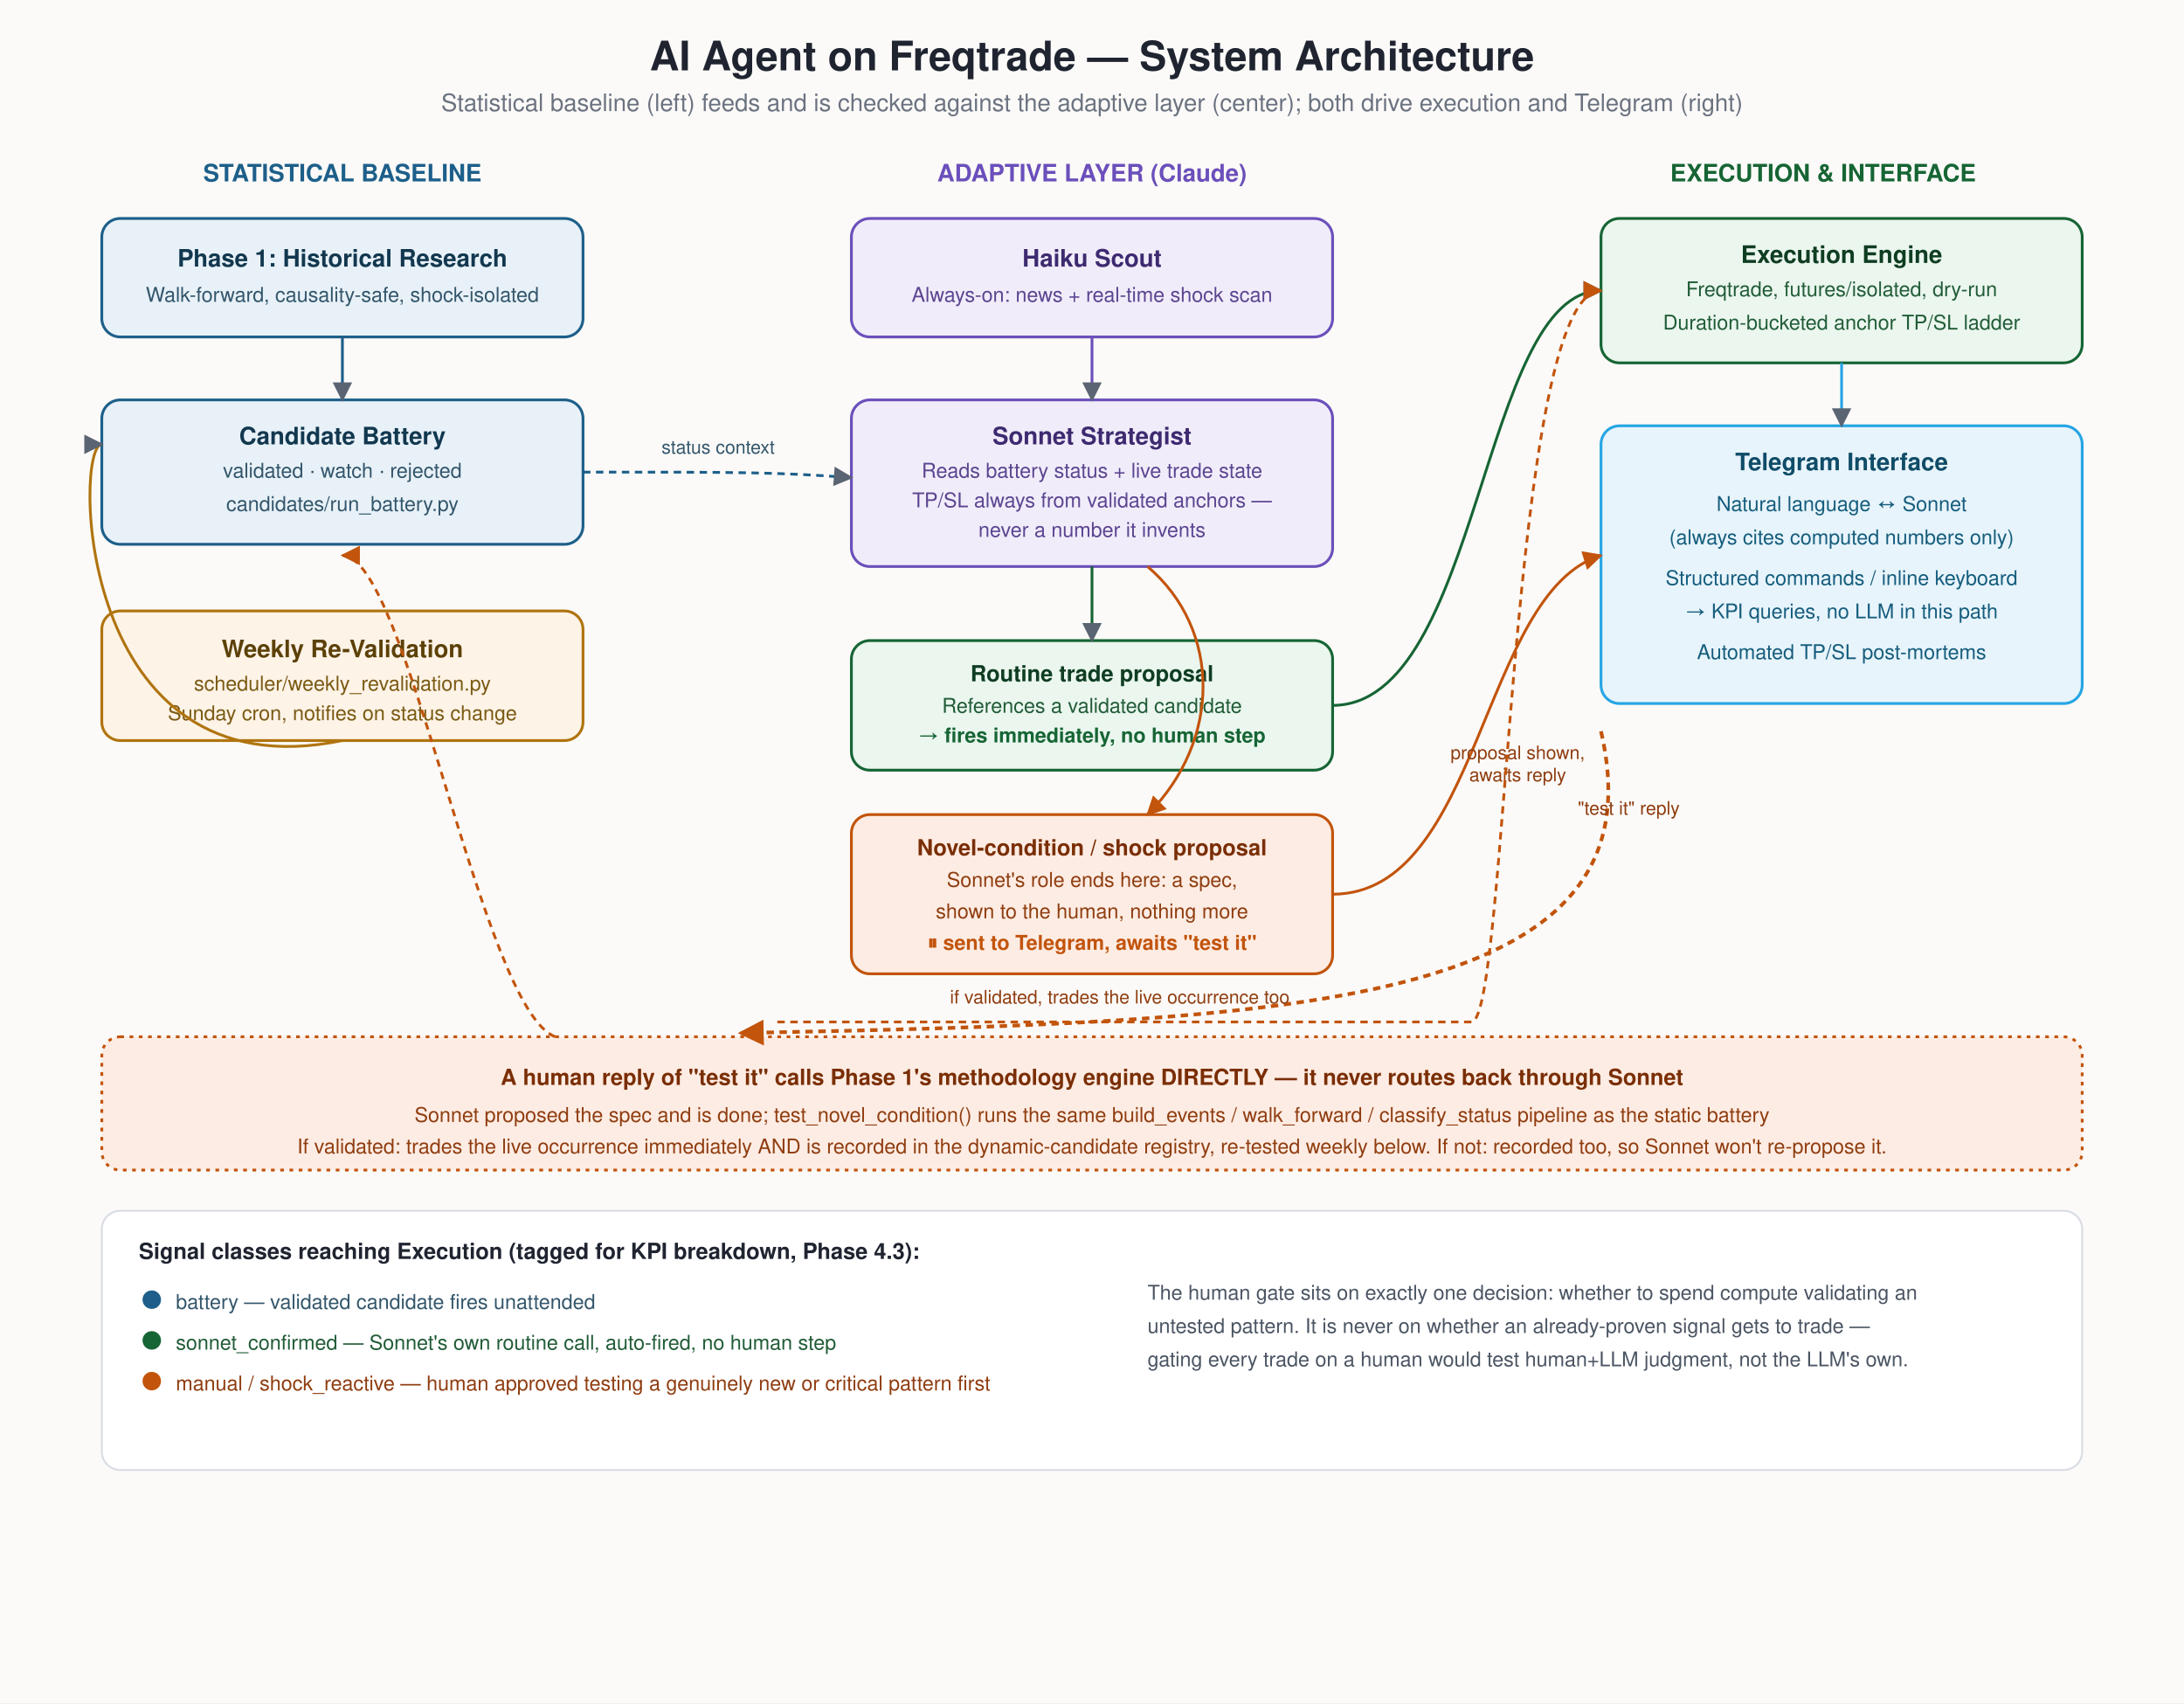
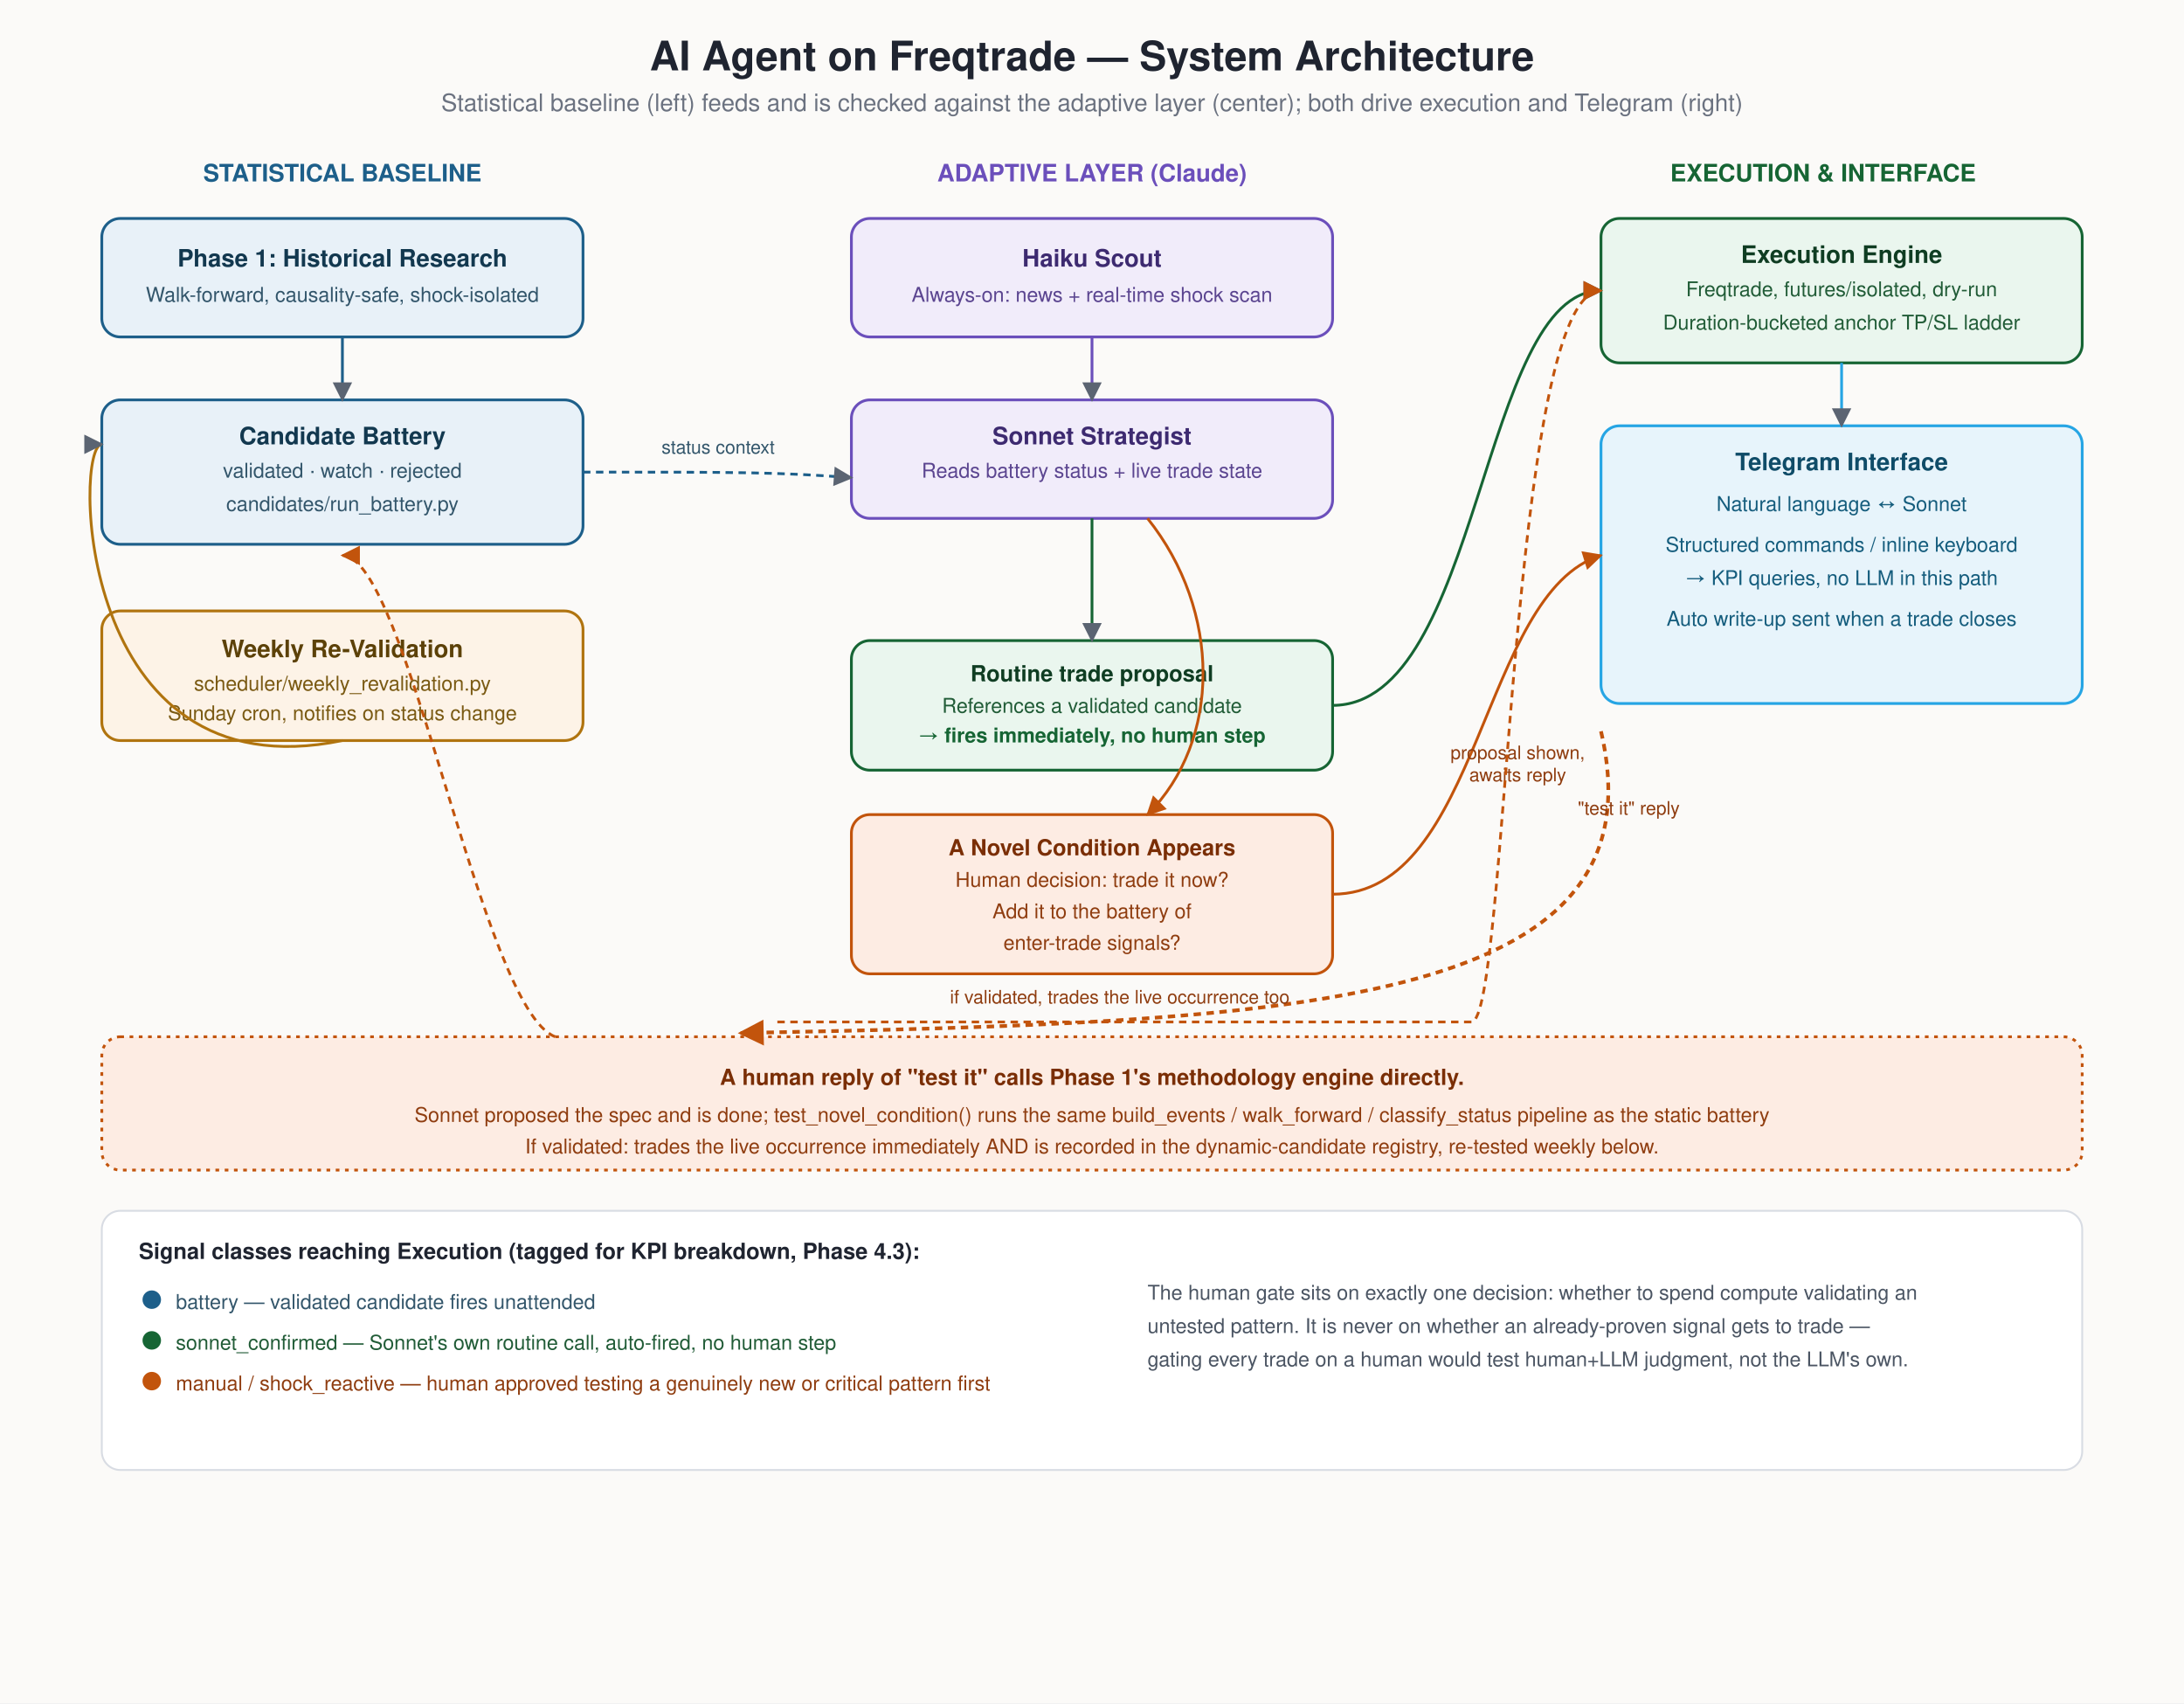
<svg xmlns="http://www.w3.org/2000/svg" viewBox="0 0 1180 920" font-family="-apple-system, BlinkMacSystemFont, 'Segoe UI', Helvetica, Arial, sans-serif">
  <defs>
    <marker id="arrow" viewBox="0 0 10 10" refX="9" refY="5" markerWidth="7" markerHeight="7" orient="auto-start-reverse">
      <path d="M0,0 L10,5 L0,10 z" fill="#5b6472" />
    </marker>
    <marker id="arrowGate" viewBox="0 0 10 10" refX="9" refY="5" markerWidth="7" markerHeight="7" orient="auto-start-reverse">
      <path d="M0,0 L10,5 L0,10 z" fill="#c2540c" />
    </marker>
  </defs>
  <rect x="0" y="0" width="1180" height="920" fill="#fbfaf8" />
  <text x="590" y="38" text-anchor="middle" font-size="22" font-weight="700" fill="#1f2430">AI Agent on Freqtrade — System Architecture</text>
  <text x="590" y="60" text-anchor="middle" font-size="13" fill="#6b7280">Statistical baseline (left) feeds and is checked against the adaptive layer (center); both drive execution and Telegram (right)</text>
  <text x="185" y="98" text-anchor="middle" font-size="13" font-weight="700" fill="#1d5f8a">STATISTICAL BASELINE</text>
  <text x="590" y="98" text-anchor="middle" font-size="13" font-weight="700" fill="#6b4fbb">ADAPTIVE LAYER (Claude)</text>
  <text x="985" y="98" text-anchor="middle" font-size="13" font-weight="700" fill="#166534">EXECUTION &amp; INTERFACE</text>
  <rect x="55" y="118" width="260" height="64" rx="10" fill="#e8f1f8" stroke="#1d5f8a" stroke-width="1.5" />
  <text x="185" y="144" text-anchor="middle" font-size="13" font-weight="600" fill="#12384f">Phase 1: Historical Research</text>
  <text x="185" y="163" text-anchor="middle" font-size="11" fill="#33566b">Walk-forward, causality-safe, shock-isolated</text>
  <rect x="55" y="216" width="260" height="78" rx="10" fill="#e8f1f8" stroke="#1d5f8a" stroke-width="1.5" />
  <text x="185" y="240" text-anchor="middle" font-size="13" font-weight="600" fill="#12384f">Candidate Battery</text>
  <text x="185" y="258" text-anchor="middle" font-size="11" fill="#33566b">validated · watch · rejected</text>
  <text x="185" y="276" text-anchor="middle" font-size="11" fill="#33566b">candidates/run_battery.py</text>
  <rect x="55" y="330" width="260" height="70" rx="10" fill="#fdf3e7" stroke="#b0740f" stroke-width="1.5" />
  <text x="185" y="355" text-anchor="middle" font-size="13" font-weight="600" fill="#5c4108">Weekly Re-Validation</text>
  <text x="185" y="373" text-anchor="middle" font-size="11" fill="#7a5a13">scheduler/weekly_revalidation.py</text>
  <text x="185" y="389" text-anchor="middle" font-size="11" fill="#7a5a13">Sunday cron, notifies on status change</text>
  <path d="M185,400 C 40,430 40,240 55,240" fill="none" stroke="#b0740f" stroke-width="1.5" marker-end="url(#arrow)" />
  <line x1="185" y1="182" x2="185" y2="216" stroke="#1d5f8a" stroke-width="1.5" marker-end="url(#arrow)" />
  <rect x="460" y="118" width="260" height="64" rx="10" fill="#f1ecfa" stroke="#6b4fbb" stroke-width="1.5" />
  <text x="590" y="144" text-anchor="middle" font-size="13" font-weight="600" fill="#3d2a70">Haiku Scout</text>
  <text x="590" y="163" text-anchor="middle" font-size="11" fill="#5b4590">Always-on: news + real-time shock scan</text>
-   <rect x="460" y="216" width="260" height="90" rx="10" fill="#f1ecfa" stroke="#6b4fbb" stroke-width="1.5" />
+   <rect x="460" y="216" width="260" height="64" rx="10" fill="#f1ecfa" stroke="#6b4fbb" stroke-width="1.5" />
  <text x="590" y="240" text-anchor="middle" font-size="13" font-weight="600" fill="#3d2a70">Sonnet Strategist</text>
  <text x="590" y="258" text-anchor="middle" font-size="11" fill="#5b4590">Reads battery status + live trade state</text>
-   <text x="590" y="274" text-anchor="middle" font-size="11" fill="#5b4590">TP/SL always from validated anchors —</text>
-   <text x="590" y="290" text-anchor="middle" font-size="11" fill="#5b4590">never a number it invents</text>
  <line x1="590" y1="182" x2="590" y2="216" stroke="#6b4fbb" stroke-width="1.5" marker-end="url(#arrow)" />
  <path d="M315,255 C 400,255 420,255 460,258" fill="none" stroke="#1d5f8a" stroke-width="1.5" stroke-dasharray="4,3" marker-end="url(#arrow)" />
  <text x="388" y="245" text-anchor="middle" font-size="10" fill="#33566b">status context</text>
  <rect x="460" y="346" width="260" height="70" rx="10" fill="#eaf6ee" stroke="#166534" stroke-width="1.5" />
  <text x="590" y="368" text-anchor="middle" font-size="12" font-weight="600" fill="#0f3d22">Routine trade proposal</text>
  <text x="590" y="385" text-anchor="middle" font-size="11" fill="#215c37">References a validated candidate</text>
  <text x="590" y="401" text-anchor="middle" font-size="11" font-weight="700" fill="#166534">→ fires immediately, no human step</text>
  <rect x="460" y="440" width="260" height="86" rx="10" fill="#fdece3" stroke="#c2540c" stroke-width="1.5" />
-   <text x="590" y="462" text-anchor="middle" font-size="12" font-weight="600" fill="#7a2e05">Novel-condition / shock proposal</text>
-   <text x="590" y="479" text-anchor="middle" font-size="11" fill="#8f3d10">Sonnet's role ends here: a spec,</text>
-   <text x="590" y="496" text-anchor="middle" font-size="11" fill="#8f3d10">shown to the human, nothing more</text>
-   <text x="590" y="513" text-anchor="middle" font-size="11" font-weight="700" fill="#c2540c">⏸ sent to Telegram, awaits "test it"</text>
-   <path d="M590,306 C 590,320 590,330 590,346" fill="none" stroke="#166534" stroke-width="1.5" marker-end="url(#arrow)" />
-   <path d="M620,306 C 660,340 660,400 620,440" fill="none" stroke="#c2540c" stroke-width="1.5" marker-end="url(#arrowGate)" />
+   <text x="590" y="462" text-anchor="middle" font-size="12" font-weight="600" fill="#7a2e05">A Novel Condition Appears</text>
+   <text x="590" y="479" text-anchor="middle" font-size="11" fill="#8f3d10">Human decision: trade it now?</text>
+   <text x="590" y="496" text-anchor="middle" font-size="11" fill="#8f3d10">Add it to the battery of</text>
+   <text x="590" y="513" text-anchor="middle" font-size="11" fill="#8f3d10">enter-trade signals?</text>
+   <path d="M590,280 C 590,305 590,325 590,346" fill="none" stroke="#166534" stroke-width="1.5" marker-end="url(#arrow)" />
+   <path d="M620,280 C 660,330 660,400 620,440" fill="none" stroke="#c2540c" stroke-width="1.5" marker-end="url(#arrowGate)" />
  <rect x="865" y="118" width="260" height="78" rx="10" fill="#eaf6ee" stroke="#166534" stroke-width="1.5" />
  <text x="995" y="142" text-anchor="middle" font-size="13" font-weight="600" fill="#0f3d22">Execution Engine</text>
  <text x="995" y="160" text-anchor="middle" font-size="11" fill="#215c37">Freqtrade, futures/isolated, dry-run</text>
  <text x="995" y="178" text-anchor="middle" font-size="11" fill="#215c37">Duration-bucketed anchor TP/SL ladder</text>
  <rect x="865" y="230" width="260" height="150" rx="10" fill="#e7f4fb" stroke="#26a5e4" stroke-width="1.5" />
  <text x="995" y="254" text-anchor="middle" font-size="13" font-weight="600" fill="#0f4c68">Telegram Interface</text>
  <text x="995" y="276" text-anchor="middle" font-size="11" fill="#155d7d">Natural language ↔ Sonnet</text>
-   <text x="995" y="294" text-anchor="middle" font-size="11" fill="#155d7d">(always cites computed numbers only)</text>
-   <text x="995" y="316" text-anchor="middle" font-size="11" fill="#155d7d">Structured commands / inline keyboard</text>
-   <text x="995" y="334" text-anchor="middle" font-size="11" fill="#155d7d">→ KPI queries, no LLM in this path</text>
-   <text x="995" y="356" text-anchor="middle" font-size="11" fill="#155d7d">Automated TP/SL post-mortems</text>
+   <text x="995" y="298" text-anchor="middle" font-size="11" fill="#155d7d">Structured commands / inline keyboard</text>
+   <text x="995" y="316" text-anchor="middle" font-size="11" fill="#155d7d">→ KPI queries, no LLM in this path</text>
+   <text x="995" y="338" text-anchor="middle" font-size="11" fill="#155d7d">Auto write-up sent when a trade closes</text>
  <path d="M720,381 C 800,381 800,157 865,157" fill="none" stroke="#166534" stroke-width="1.5" marker-end="url(#arrow)" />
  <line x1="995" y1="196" x2="995" y2="230" stroke="#26a5e4" stroke-width="1.5" marker-end="url(#arrow)" />
  <path d="M720,483 C 800,483 800,320 865,300" fill="none" stroke="#c2540c" stroke-width="1.5" marker-end="url(#arrowGate)" />
  <text x="820" y="410" text-anchor="middle" font-size="10" fill="#8f3d10">proposal shown,</text>
  <text x="820" y="422" text-anchor="middle" font-size="10" fill="#8f3d10">awaits reply</text>
  <rect x="55" y="560" width="1070" height="72" rx="10" fill="#fdece3" stroke="#c2540c" stroke-width="1.5" stroke-dasharray="2,3" />
-   <text x="590" y="586" text-anchor="middle" font-size="12" font-weight="700" fill="#7a2e05">A human reply of "test it" calls Phase 1's methodology engine DIRECTLY — it never routes back through Sonnet</text>
+   <text x="590" y="586" text-anchor="middle" font-size="12" font-weight="700" fill="#7a2e05">A human reply of "test it" calls Phase 1's methodology engine directly.</text>
  <text x="590" y="606" text-anchor="middle" font-size="11" fill="#8f3d10">Sonnet proposed the spec and is done; test_novel_condition() runs the same build_events / walk_forward / classify_status pipeline as the static battery</text>
-   <text x="590" y="623" text-anchor="middle" font-size="11" fill="#8f3d10">If validated: trades the live occurrence immediately AND is recorded in the dynamic-candidate registry, re-tested weekly below. If not: recorded too, so Sonnet won't re-propose it.</text>
+   <text x="590" y="623" text-anchor="middle" font-size="11" fill="#8f3d10">If validated: trades the live occurrence immediately AND is recorded in the dynamic-candidate registry, re-tested weekly below.</text>
  <path d="M865,395 C 900,545 700,552 400,558" fill="none" stroke="#c2540c" stroke-width="2" stroke-dasharray="4,3" marker-end="url(#arrowGate)" />
  <text x="880" y="440" text-anchor="middle" font-size="10" fill="#8f3d10">"test it" reply</text>
  <path d="M300,560 C 260,545 220,300 185,300" fill="none" stroke="#c2540c" stroke-width="1.5" stroke-dasharray="4,3" marker-end="url(#arrowGate)" />
  <path d="M420,552 L 795,552 C 815,552 815,157 865,157" fill="none" stroke="#c2540c" stroke-width="1.5" stroke-dasharray="4,3" marker-end="url(#arrowGate)" />
  <text x="605" y="542" text-anchor="middle" font-size="10" fill="#8f3d10">if validated, trades the live occurrence too</text>
  <rect x="55" y="654" width="1070" height="140" rx="10" fill="#ffffff" stroke="#d8dce3" stroke-width="1" />
  <text x="75" y="680" font-size="12" font-weight="700" fill="#1f2430">Signal classes reaching Execution (tagged for KPI breakdown, Phase 4.3):</text>
  <circle cx="82" cy="702" r="5" fill="#1d5f8a" />
  <text x="95" y="707" font-size="11" fill="#33566b">battery — validated candidate fires unattended</text>
  <circle cx="82" cy="724" r="5" fill="#166534" />
  <text x="95" y="729" font-size="11" fill="#215c37">sonnet_confirmed — Sonnet's own routine call, auto-fired, no human step</text>
  <circle cx="82" cy="746" r="5" fill="#c2540c" />
  <text x="95" y="751" font-size="11" fill="#8f3d10">manual / shock_reactive — human approved testing a genuinely new or critical pattern first</text>
  <text x="620" y="702" font-size="11" fill="#4b5563">The human gate sits on exactly one decision: whether to spend compute validating an</text>
  <text x="620" y="720" font-size="11" fill="#4b5563">untested pattern. It is never on whether an already-proven signal gets to trade —</text>
  <text x="620" y="738" font-size="11" fill="#4b5563">gating every trade on a human would test human+LLM judgment, not the LLM's own.</text>
</svg>
